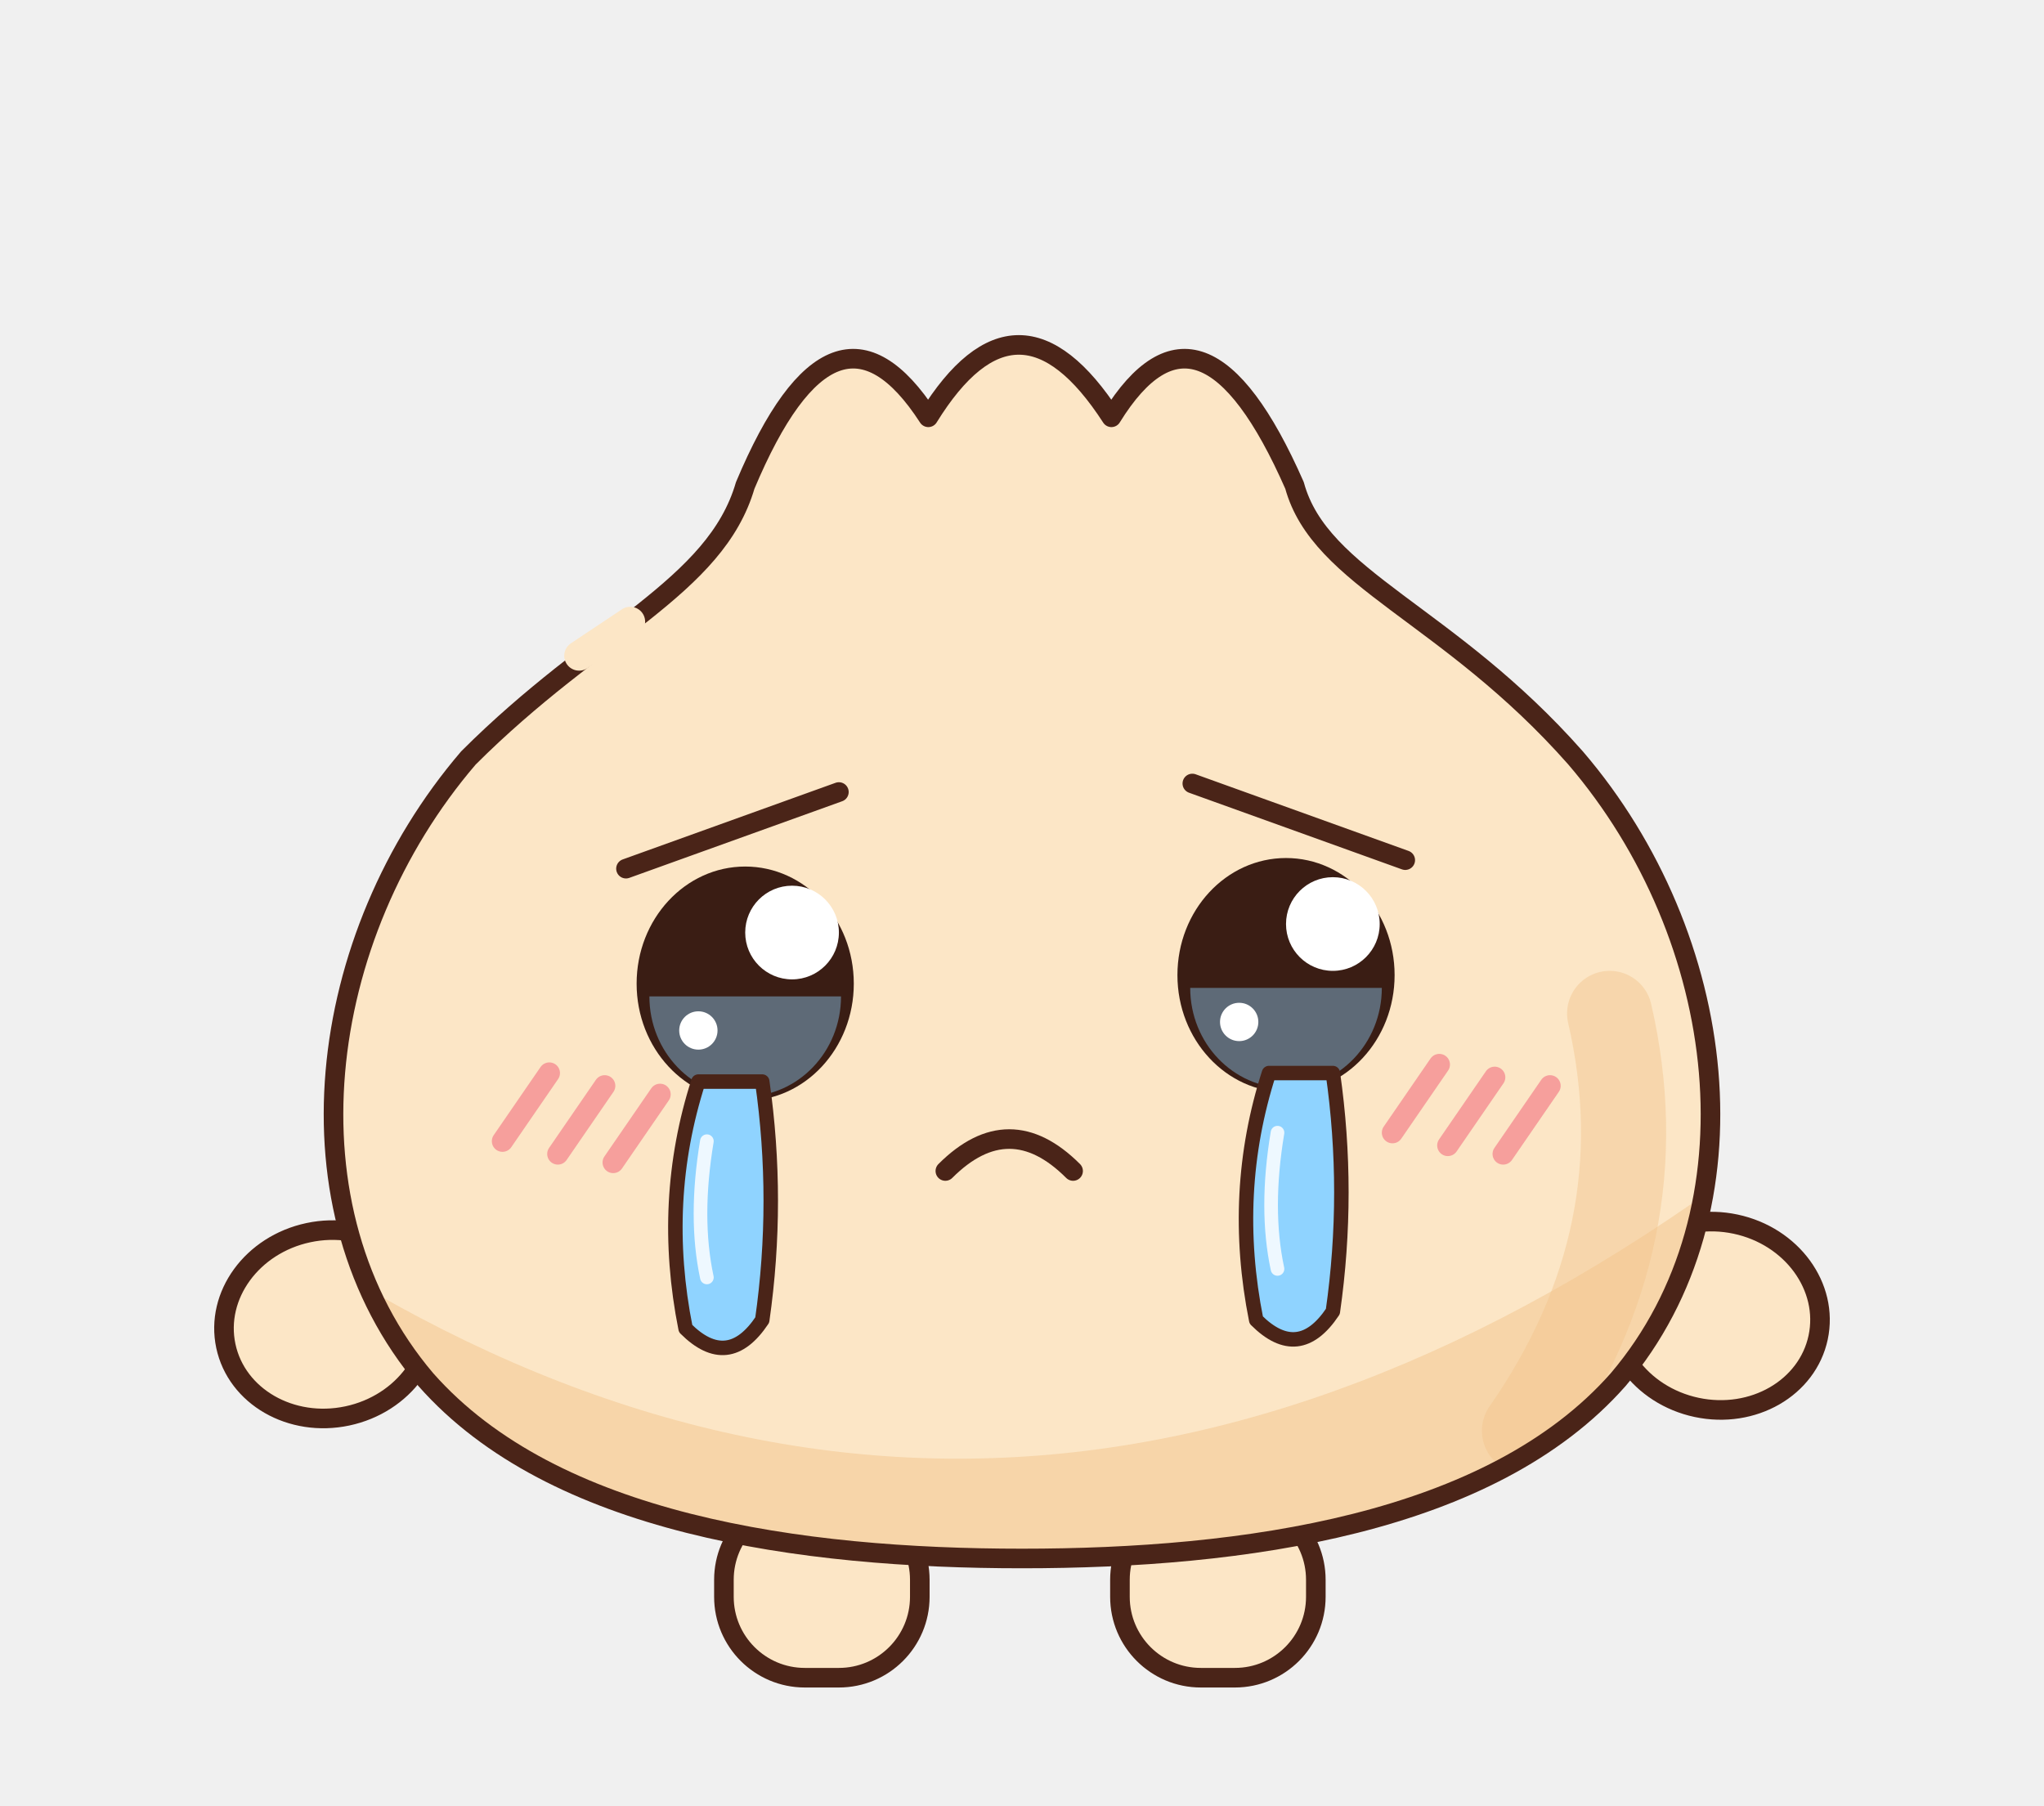
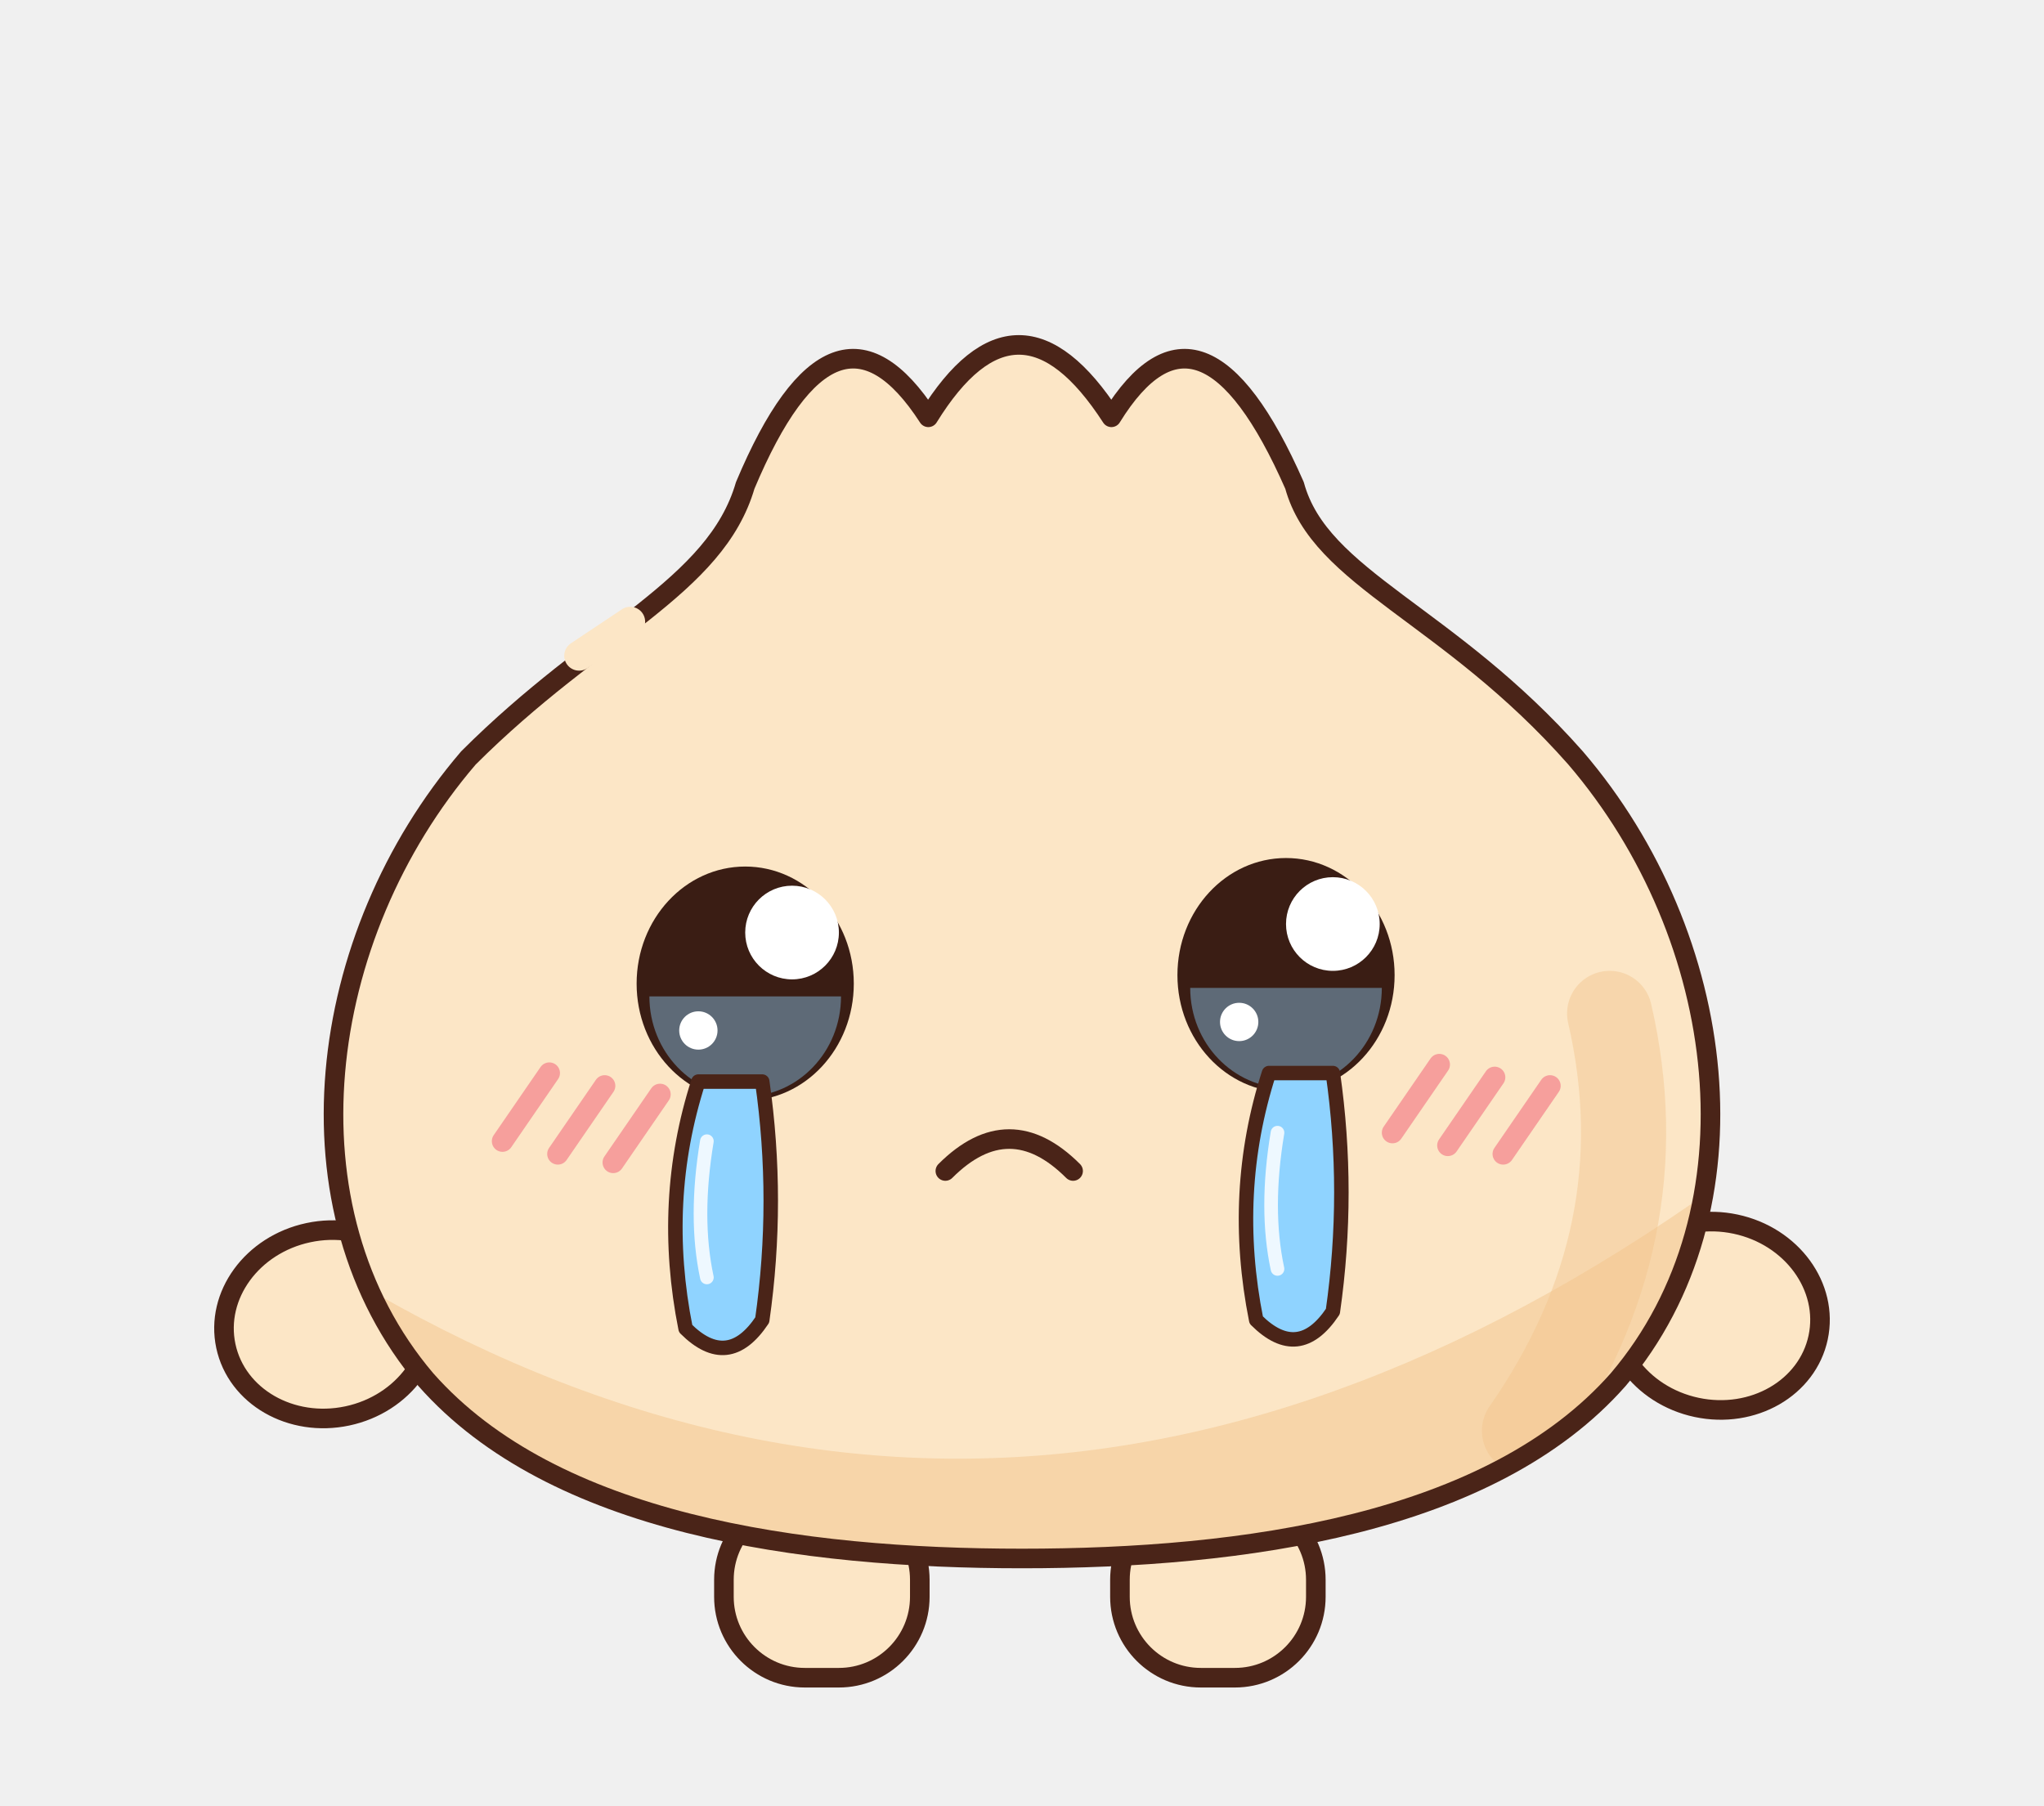
<svg xmlns="http://www.w3.org/2000/svg" viewBox="-40 62 480 424" fill="none" stroke-linecap="round" stroke-linejoin="round" role="img" aria-label="Dumpling Buddy: Crying">
  <defs>
    <clipPath id="dumpling-body">
      <path d="M135 176Q156 126 178 160Q199 126 221 160Q242 126 264 176C270 198 300 206 330 240C366 282 374 346 340 386C310 420 252 428 200 428C148 428 90 420 60 386C26 346 34 282 70 240C100 210 128 200 135 176Z" />
    </clipPath>
  </defs>
  <g id="legs" fill="#FCE6C6" stroke="#4A2418" stroke-width="4.6">
    <rect x="130" y="414" width="46" height="42" rx="19" />
    <rect x="223" y="414" width="46" height="42" rx="19" />
  </g>
  <g id="hands" fill="#FCE6C6" stroke="#4A2418" stroke-width="4.6">
    <ellipse cx="37" cy="373" rx="24.5" ry="22" transform="rotate(-12 37 373)" />
    <ellipse cx="363" cy="371" rx="24.5" ry="22" transform="rotate(12 363 371)" />
  </g>
  <g id="body">
    <path d="M135 176Q156 126 178 160Q199 126 221 160Q242 126 264 176C270 198 300 206 330 240C366 282 374 346 340 386C310 420 252 428 200 428C148 428 90 420 60 386C26 346 34 282 70 240C100 210 128 200 135 176Z" fill="#FCE6C6" />
    <g clip-path="url(#dumpling-body)">
      <path d="M26 352Q200 468 380 328V470H26Z" fill="#F1C48C" opacity=".5" />
      <path d="M338 300Q350 352 318 398" stroke="#F1C48C" stroke-width="20" opacity=".45" />
    </g>
    <path d="M135 176Q156 126 178 160Q199 126 221 160Q242 126 264 176C270 198 300 206 330 240C366 282 374 346 340 386C310 420 252 428 200 428C148 428 90 420 60 386C26 346 34 282 70 240C100 210 128 200 135 176Z" stroke="#4A2418" stroke-width="4.6" />
    <path d="M96 216L108 208" stroke="#FCE6C6" stroke-width="7" />
  </g>
  <g id="face">
    <ellipse cx="135" cy="293" rx="25.5" ry="27.5" fill="#3A1D14" />
    <ellipse cx="262" cy="291" rx="25.5" ry="27.5" fill="#3A1D14" />
    <path d="M112.5 296A22.5 23.5 0 0 0 157.5 296Z" fill="#8FD3FF" opacity=".42" />
    <path d="M239.5 294A22.5 23.5 0 0 0 284.5 294Z" fill="#8FD3FF" opacity=".42" />
    <circle cx="146" cy="281" r="11" fill="#fff" />
    <circle cx="273" cy="279" r="11" fill="#fff" />
    <circle cx="124" cy="304" r="4.5" fill="#fff" />
    <circle cx="251" cy="302" r="4.5" fill="#fff" />
-     <path d="M107 266L157 248M240 246L290 264" stroke="#4A2418" stroke-width="4.6" />
    <path d="M182 337Q197 322 212 337" stroke="#4A2418" stroke-width="4.6" />
    <g opacity=".55">
      <g stroke="#F0647A" stroke-width="5">
        <path d="M78 330L89 314M91 333L102 317M104 335L115 319" />
        <path d="M287 328L298 312M300 331L311 315M313 333L324 317" />
      </g>
    </g>
  </g>
  <g id="props">
    <g stroke="#4A2418" stroke-width="3.4" stroke-linejoin="round">
      <path d="M124 316Q115 344 121 374Q131 384 139 372Q143 344 139 316Z" fill="#8FD3FF" />
    </g>
    <path d="M126 330Q123 348 126 362" stroke="#fff" stroke-width="3.2" opacity=".85" />
    <g stroke="#4A2418" stroke-width="3.4" stroke-linejoin="round">
      <path d="M258 314Q249 342 255 372Q265 382 273 370Q277 342 273 314Z" fill="#8FD3FF" />
    </g>
    <path d="M260 328Q257 346 260 360" stroke="#fff" stroke-width="3.2" opacity=".85" />
  </g>
</svg>
